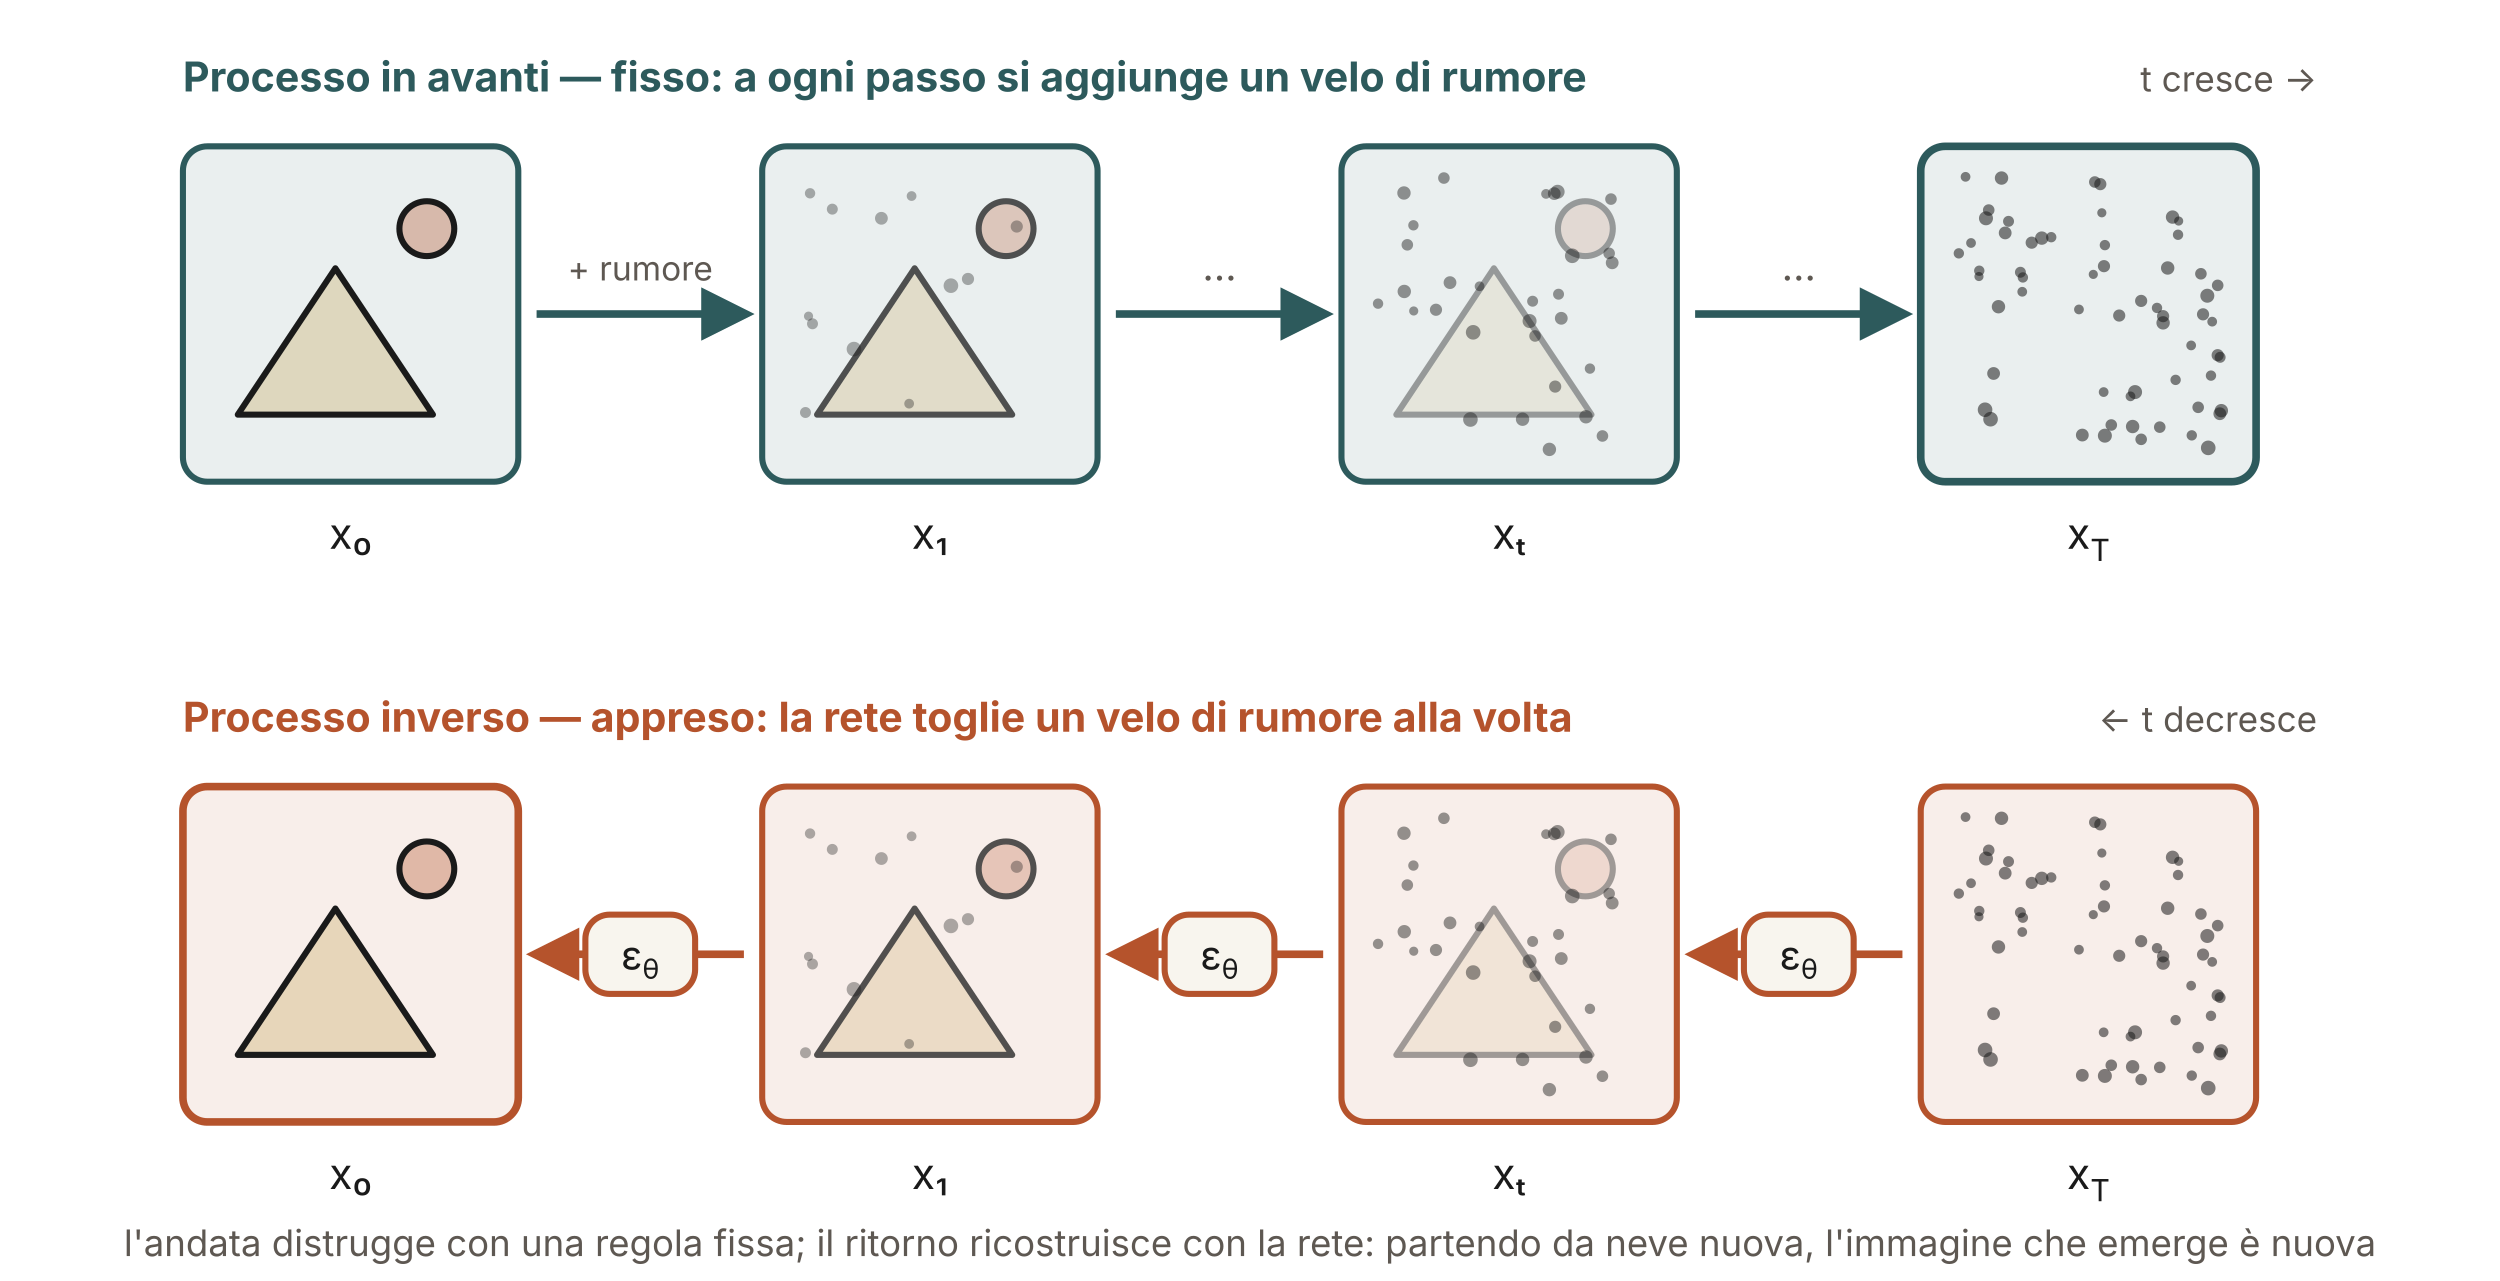
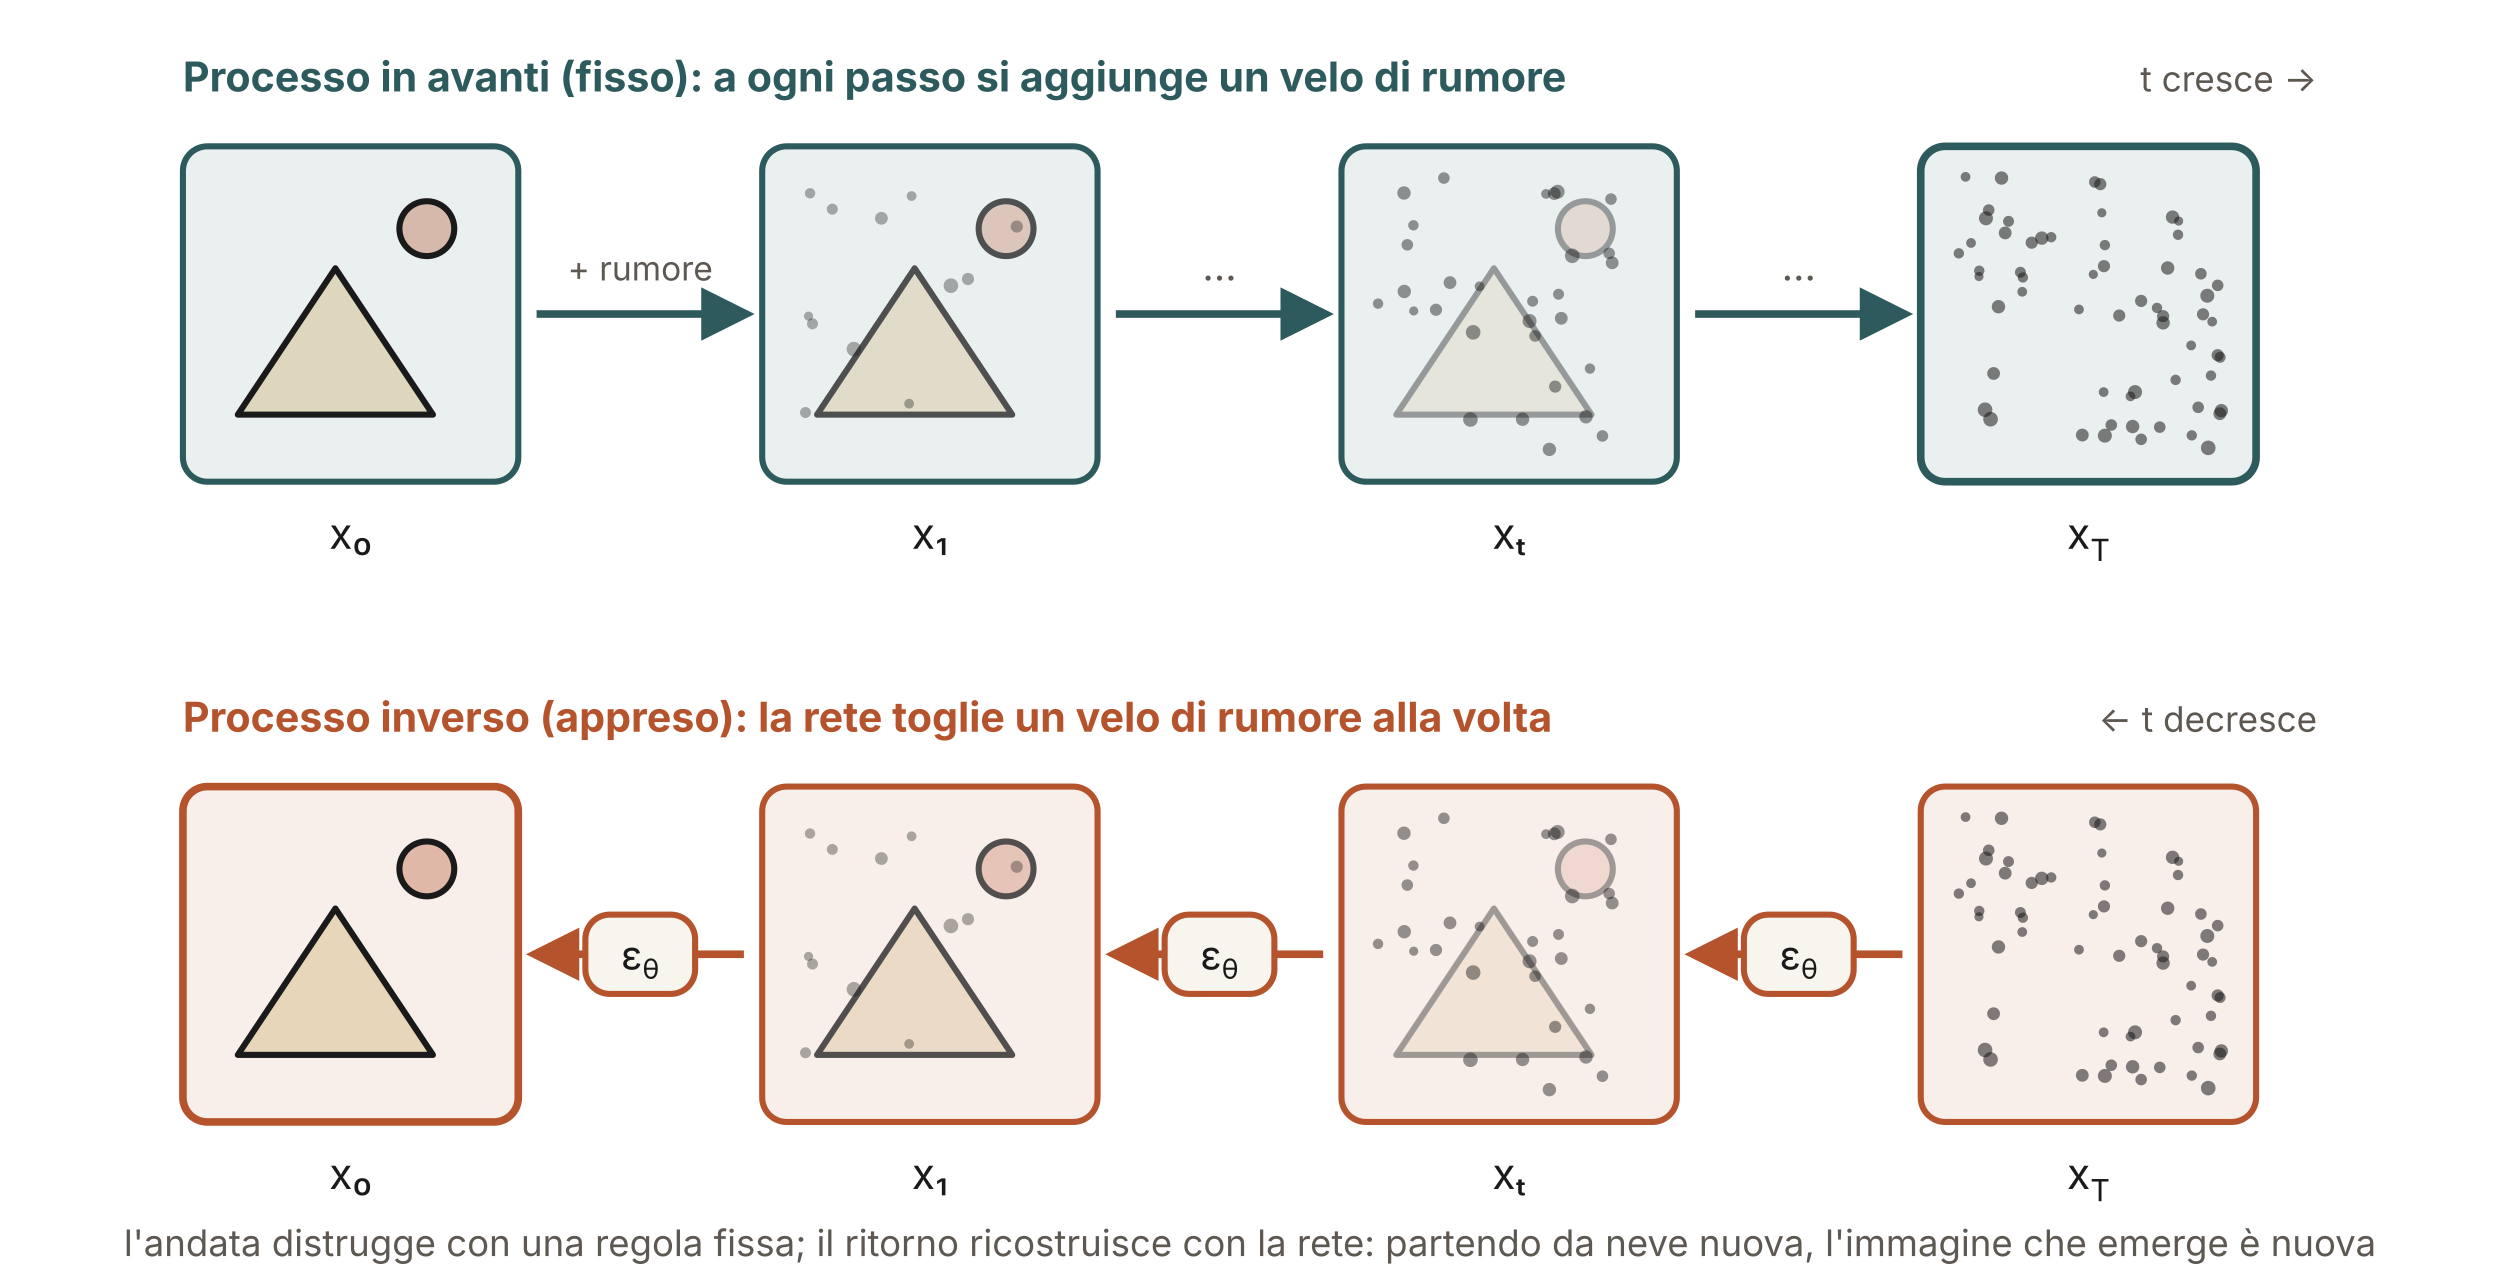
<svg xmlns="http://www.w3.org/2000/svg" xmlns:xlink="http://www.w3.org/1999/xlink" viewBox="0 0 820 420" role="img" aria-label="Due file di riquadri. In alto il processo in avanti: un paesaggio stilizzato che di riquadro in riquadro si copre di puntini di rumore fino a diventare rumore puro, con frecce teal verso destra. In basso il processo inverso: dagli stessi riquadri, letti da destra a sinistra, la rete epsilon-theta toglie rumore a ogni passo fino a recuperare il paesaggio, con frecce terracotta verso sinistra.">
  <defs>
    <marker id="freccia-avanti" viewBox="0 0 10 10" refX="8" refY="5" markerWidth="7" markerHeight="7" orient="auto-start-reverse">
      <path d="M0,0 L10,5 L0,10 z" fill="#2D5A5C" />
    </marker>
    <marker id="freccia-indietro" viewBox="0 0 10 10" refX="8" refY="5" markerWidth="7" markerHeight="7" orient="auto-start-reverse">
      <path d="M0,0 L10,5 L0,10 z" fill="#B5532C" />
    </marker>
    <g id="paesaggio">
      <path d="M18,88 L50,40 L82,88 Z" fill="#C9A961" fill-opacity="0.35" stroke="#1A1A1A" stroke-width="2" stroke-linejoin="round" />
      <circle cx="80" cy="27" r="9" fill="#B5532C" fill-opacity="0.35" stroke="#1A1A1A" stroke-width="2" />
    </g>
    <g id="rumore-lieve" fill="#1A1A1A" fill-opacity="0.35">
      <circle cx="39.1" cy="23.6" r="2.1" />
      <circle cx="16.5" cy="58.2" r="1.8" />
      <circle cx="15.2" cy="55.7" r="1.5" />
      <circle cx="49.0" cy="16.3" r="1.6" />
      <circle cx="48.2" cy="84.4" r="1.6" />
      <circle cx="30.1" cy="66.5" r="2.4" />
      <circle cx="61.9" cy="45.7" r="2.4" />
      <circle cx="14.2" cy="87.3" r="1.8" />
      <circle cx="23.0" cy="20.6" r="1.8" />
      <circle cx="83.5" cy="26.3" r="2.0" />
      <circle cx="67.5" cy="43.5" r="2.0" />
      <circle cx="15.7" cy="15.4" r="1.7" />
    </g>
    <g id="rumore-medio" fill="#1A1A1A" fill-opacity="0.45">
      <circle cx="71.2" cy="48.5" r="1.8" />
      <circle cx="62.7" cy="50.8" r="1.8" />
      <circle cx="81.5" cy="72.9" r="1.7" />
      <circle cx="61.7" cy="57.3" r="2.3" />
      <circle cx="75.7" cy="35.9" r="2.4" />
      <circle cx="20.6" cy="47.6" r="2.2" />
      <circle cx="23.7" cy="54.0" r="1.5" />
      <circle cx="70.1" cy="78.8" r="2.0" />
      <circle cx="88.8" cy="38.2" r="2.1" />
      <circle cx="63.5" cy="62.2" r="1.9" />
      <circle cx="85.6" cy="95.0" r="1.9" />
      <circle cx="69.8" cy="15.5" r="2.1" />
      <circle cx="68.2" cy="99.4" r="2.2" />
      <circle cx="35.6" cy="44.7" r="2.1" />
      <circle cx="12.0" cy="51.6" r="1.7" />
      <circle cx="20.5" cy="15.3" r="2.2" />
      <circle cx="21.6" cy="32.3" r="1.9" />
      <circle cx="88.4" cy="17.3" r="1.9" />
      <circle cx="59.4" cy="89.5" r="2.2" />
      <circle cx="87.8" cy="35.1" r="1.9" />
      <circle cx="42.3" cy="89.6" r="2.4" />
      <circle cx="23.6" cy="25.9" r="1.7" />
      <circle cx="31.0" cy="53.6" r="2.0" />
      <circle cx="33.6" cy="10.4" r="1.9" />
      <circle cx="43.2" cy="61.0" r="2.4" />
      <circle cx="72.1" cy="56.4" r="2.1" />
      <circle cx="70.9" cy="14.9" r="2.3" />
      <circle cx="80.2" cy="88.7" r="2.2" />
      <circle cx="45.3" cy="45.9" r="1.6" />
      <circle cx="67.1" cy="15.6" r="1.6" />
    </g>
    <g id="rumore-pieno" fill="#1A1A1A" fill-opacity="0.55">
      <circle cx="28.8" cy="24.6" r="1.8" />
      <circle cx="14.7" cy="10.0" r="1.6" />
      <circle cx="19.1" cy="42.7" r="1.5" />
      <circle cx="88.7" cy="65.3" r="1.6" />
      <circle cx="32.7" cy="41.3" r="1.8" />
      <circle cx="21.1" cy="86.4" r="2.4" />
      <circle cx="51.9" cy="53.5" r="1.6" />
      <circle cx="19.2" cy="40.8" r="1.7" />
      <circle cx="84.6" cy="24.5" r="1.5" />
      <circle cx="95.6" cy="57.5" r="1.6" />
      <circle cx="58.9" cy="12.4" r="2.0" />
      <circle cx="98.1" cy="87.7" r="2.1" />
      <circle cx="33.5" cy="43.0" r="1.7" />
      <circle cx="79.5" cy="57.9" r="2.2" />
      <circle cx="39.7" cy="30.1" r="2.2" />
      <circle cx="98.6" cy="86.7" r="2.2" />
      <circle cx="83.6" cy="76.6" r="1.7" />
      <circle cx="56.6" cy="42.0" r="1.5" />
      <circle cx="12.5" cy="35.1" r="1.7" />
      <circle cx="72.3" cy="96.1" r="1.9" />
      <circle cx="94.3" cy="98.9" r="2.4" />
      <circle cx="42.8" cy="29.8" r="1.7" />
      <circle cx="27.7" cy="28.4" r="2.1" />
      <circle cx="91.0" cy="85.6" r="1.9" />
      <circle cx="68.8" cy="82.0" r="1.6" />
      <circle cx="69.5" cy="91.9" r="2.2" />
      <circle cx="77.5" cy="53.0" r="1.7" />
      <circle cx="81.0" cy="39.9" r="2.2" />
      <circle cx="97.4" cy="45.6" r="1.9" />
      <circle cx="95.2" cy="75.2" r="1.7" />
      <circle cx="21.4" cy="23.6" r="2.3" />
      <circle cx="82.6" cy="23.2" r="2.2" />
      <circle cx="98.2" cy="69.2" r="1.8" />
      <circle cx="59.4" cy="21.8" r="1.5" />
      <circle cx="97.4" cy="68.5" r="2.0" />
      <circle cx="94.0" cy="49.0" r="2.3" />
      <circle cx="84.4" cy="29.0" r="1.7" />
      <circle cx="36.4" cy="31.6" r="2.0" />
      <circle cx="33.3" cy="47.7" r="1.6" />
      <circle cx="91.9" cy="41.8" r="1.9" />
      <circle cx="62.5" cy="91.4" r="1.9" />
      <circle cx="92.6" cy="55.1" r="2.0" />
      <circle cx="57.1" cy="11.7" r="1.9" />
      <circle cx="26.5" cy="10.4" r="2.2" />
      <circle cx="25.5" cy="52.6" r="2.2" />
      <circle cx="60.1" cy="39.3" r="2.0" />
      <circle cx="60.0" cy="80.6" r="1.6" />
      <circle cx="60.4" cy="32.4" r="1.7" />
      <circle cx="79.5" cy="55.7" r="2.0" />
      <circle cx="78.4" cy="92.1" r="1.9" />
      <circle cx="65.1" cy="55.5" r="2.0" />
      <circle cx="72.3" cy="50.7" r="2.0" />
      <circle cx="53.0" cy="94.7" r="2.1" />
      <circle cx="88.9" cy="94.8" r="1.7" />
      <circle cx="60.4" cy="94.9" r="2.3" />
      <circle cx="22.3" cy="20.9" r="1.9" />
      <circle cx="16.5" cy="31.7" r="1.6" />
      <circle cx="70.3" cy="80.6" r="2.3" />
      <circle cx="23.9" cy="74.5" r="2.1" />
      <circle cx="22.9" cy="89.5" r="2.4" />
    </g>
  </defs>
-   <text x="60" y="30" font-family="Inter, sans-serif" font-size="13.5" font-weight="700" fill="#2D5A5C">Processo in avanti — fisso: a ogni passo si aggiunge un velo di rumore</text>
+   <text x="60" y="30" font-family="Inter, sans-serif" font-size="13.5" font-weight="700" fill="#2D5A5C">Processo in avanti (fisso): a ogni passo si aggiunge un velo di rumore</text>
  <text x="760" y="30" text-anchor="end" font-family="Inter, sans-serif" font-size="11.5" fill="#5E5852">t cresce →</text>
  <rect x="60" y="48" width="110" height="110" rx="8" fill="#2D5A5C" fill-opacity="0.10" stroke="#2D5A5C" stroke-width="2" />
  <g transform="translate(60,48)">
    <use href="#paesaggio" xlink:href="#paesaggio" />
  </g>
  <rect x="250" y="48" width="110" height="110" rx="8" fill="#2D5A5C" fill-opacity="0.10" stroke="#2D5A5C" stroke-width="2" />
  <g transform="translate(250,48)" opacity="0.75">
    <use href="#paesaggio" xlink:href="#paesaggio" />
  </g>
  <use href="#rumore-lieve" xlink:href="#rumore-lieve" x="250" y="48" />
  <rect x="440" y="48" width="110" height="110" rx="8" fill="#2D5A5C" fill-opacity="0.10" stroke="#2D5A5C" stroke-width="2" />
  <g transform="translate(440,48)" opacity="0.40">
    <use href="#paesaggio" xlink:href="#paesaggio" />
  </g>
  <use href="#rumore-medio" xlink:href="#rumore-medio" x="440" y="48" />
  <rect x="630" y="48" width="110" height="110" rx="8" fill="#2D5A5C" fill-opacity="0.10" stroke="#2D5A5C" stroke-width="2.5" />
  <use href="#rumore-pieno" xlink:href="#rumore-pieno" x="630" y="48" />
  <line x1="176" y1="103" x2="244" y2="103" stroke="#2D5A5C" stroke-width="2.5" marker-end="url(#freccia-avanti)" />
  <text x="210" y="92" text-anchor="middle" font-family="Inter, sans-serif" font-size="11" fill="#5E5852">+ rumore</text>
  <line x1="366" y1="103" x2="434" y2="103" stroke="#2D5A5C" stroke-width="2.5" marker-end="url(#freccia-avanti)" />
  <text x="400" y="92" text-anchor="middle" font-family="Inter, sans-serif" font-size="13" fill="#5E5852">…</text>
  <line x1="556" y1="103" x2="624" y2="103" stroke="#2D5A5C" stroke-width="2.5" marker-end="url(#freccia-avanti)" />
  <text x="590" y="92" text-anchor="middle" font-family="Inter, sans-serif" font-size="13" fill="#5E5852">…</text>
  <text x="115" y="180" text-anchor="middle" font-family="Inter, sans-serif" font-size="14" fill="#1A1A1A">x₀</text>
  <text x="305" y="180" text-anchor="middle" font-family="Inter, sans-serif" font-size="14" fill="#1A1A1A">x₁</text>
  <text x="495" y="180" text-anchor="middle" font-family="Inter, sans-serif" font-size="14" fill="#1A1A1A">xₜ</text>
  <text x="685" y="180" text-anchor="middle" font-family="Inter, sans-serif" font-size="14" fill="#1A1A1A">x<tspan dy="4" font-size="10">T</tspan>
  </text>
-   <text x="60" y="240" font-family="Inter, sans-serif" font-size="13.5" font-weight="700" fill="#B5532C">Processo inverso — appreso: la rete toglie un velo di rumore alla volta</text>
+   <text x="60" y="240" font-family="Inter, sans-serif" font-size="13.5" font-weight="700" fill="#B5532C">Processo inverso (appreso): la rete toglie un velo di rumore alla volta</text>
  <text x="760" y="240" text-anchor="end" font-family="Inter, sans-serif" font-size="11.5" fill="#5E5852">← t decresce</text>
  <rect x="60" y="258" width="110" height="110" rx="8" fill="#B5532C" fill-opacity="0.10" stroke="#B5532C" stroke-width="2.5" />
  <g transform="translate(60,258)">
    <use href="#paesaggio" xlink:href="#paesaggio" />
  </g>
  <rect x="250" y="258" width="110" height="110" rx="8" fill="#B5532C" fill-opacity="0.10" stroke="#B5532C" stroke-width="2" />
  <g transform="translate(250,258)" opacity="0.75">
    <use href="#paesaggio" xlink:href="#paesaggio" />
  </g>
  <use href="#rumore-lieve" xlink:href="#rumore-lieve" x="250" y="258" />
  <rect x="440" y="258" width="110" height="110" rx="8" fill="#B5532C" fill-opacity="0.10" stroke="#B5532C" stroke-width="2" />
  <g transform="translate(440,258)" opacity="0.40">
    <use href="#paesaggio" xlink:href="#paesaggio" />
  </g>
  <use href="#rumore-medio" xlink:href="#rumore-medio" x="440" y="258" />
  <rect x="630" y="258" width="110" height="110" rx="8" fill="#B5532C" fill-opacity="0.10" stroke="#B5532C" stroke-width="2" />
  <use href="#rumore-pieno" xlink:href="#rumore-pieno" x="630" y="258" />
  <line x1="624" y1="313" x2="556" y2="313" stroke="#B5532C" stroke-width="2.5" marker-end="url(#freccia-indietro)" />
  <line x1="434" y1="313" x2="366" y2="313" stroke="#B5532C" stroke-width="2.5" marker-end="url(#freccia-indietro)" />
  <line x1="244" y1="313" x2="176" y2="313" stroke="#B5532C" stroke-width="2.5" marker-end="url(#freccia-indietro)" />
  <rect x="572" y="300" width="36" height="26" rx="8" fill="#F8F5EE" stroke="#B5532C" stroke-width="2" />
  <text x="590" y="318" text-anchor="middle" font-family="Inter, sans-serif" font-size="13" fill="#1A1A1A">ε<tspan dy="3" font-size="9">θ</tspan>
  </text>
  <rect x="382" y="300" width="36" height="26" rx="8" fill="#F8F5EE" stroke="#B5532C" stroke-width="2" />
  <text x="400" y="318" text-anchor="middle" font-family="Inter, sans-serif" font-size="13" fill="#1A1A1A">ε<tspan dy="3" font-size="9">θ</tspan>
  </text>
  <rect x="192" y="300" width="36" height="26" rx="8" fill="#F8F5EE" stroke="#B5532C" stroke-width="2" />
  <text x="210" y="318" text-anchor="middle" font-family="Inter, sans-serif" font-size="13" fill="#1A1A1A">ε<tspan dy="3" font-size="9">θ</tspan>
  </text>
  <text x="115" y="390" text-anchor="middle" font-family="Inter, sans-serif" font-size="14" fill="#1A1A1A">x₀</text>
  <text x="305" y="390" text-anchor="middle" font-family="Inter, sans-serif" font-size="14" fill="#1A1A1A">x₁</text>
  <text x="495" y="390" text-anchor="middle" font-family="Inter, sans-serif" font-size="14" fill="#1A1A1A">xₜ</text>
  <text x="685" y="390" text-anchor="middle" font-family="Inter, sans-serif" font-size="14" fill="#1A1A1A">x<tspan dy="4" font-size="10">T</tspan>
  </text>
  <text x="410" y="412" text-anchor="middle" font-family="Inter, sans-serif" font-size="12" fill="#5E5852">l'andata distrugge con una regola fissa; il ritorno ricostruisce con la rete: partendo da neve nuova, l'immagine che emerge è nuova</text>
</svg>
